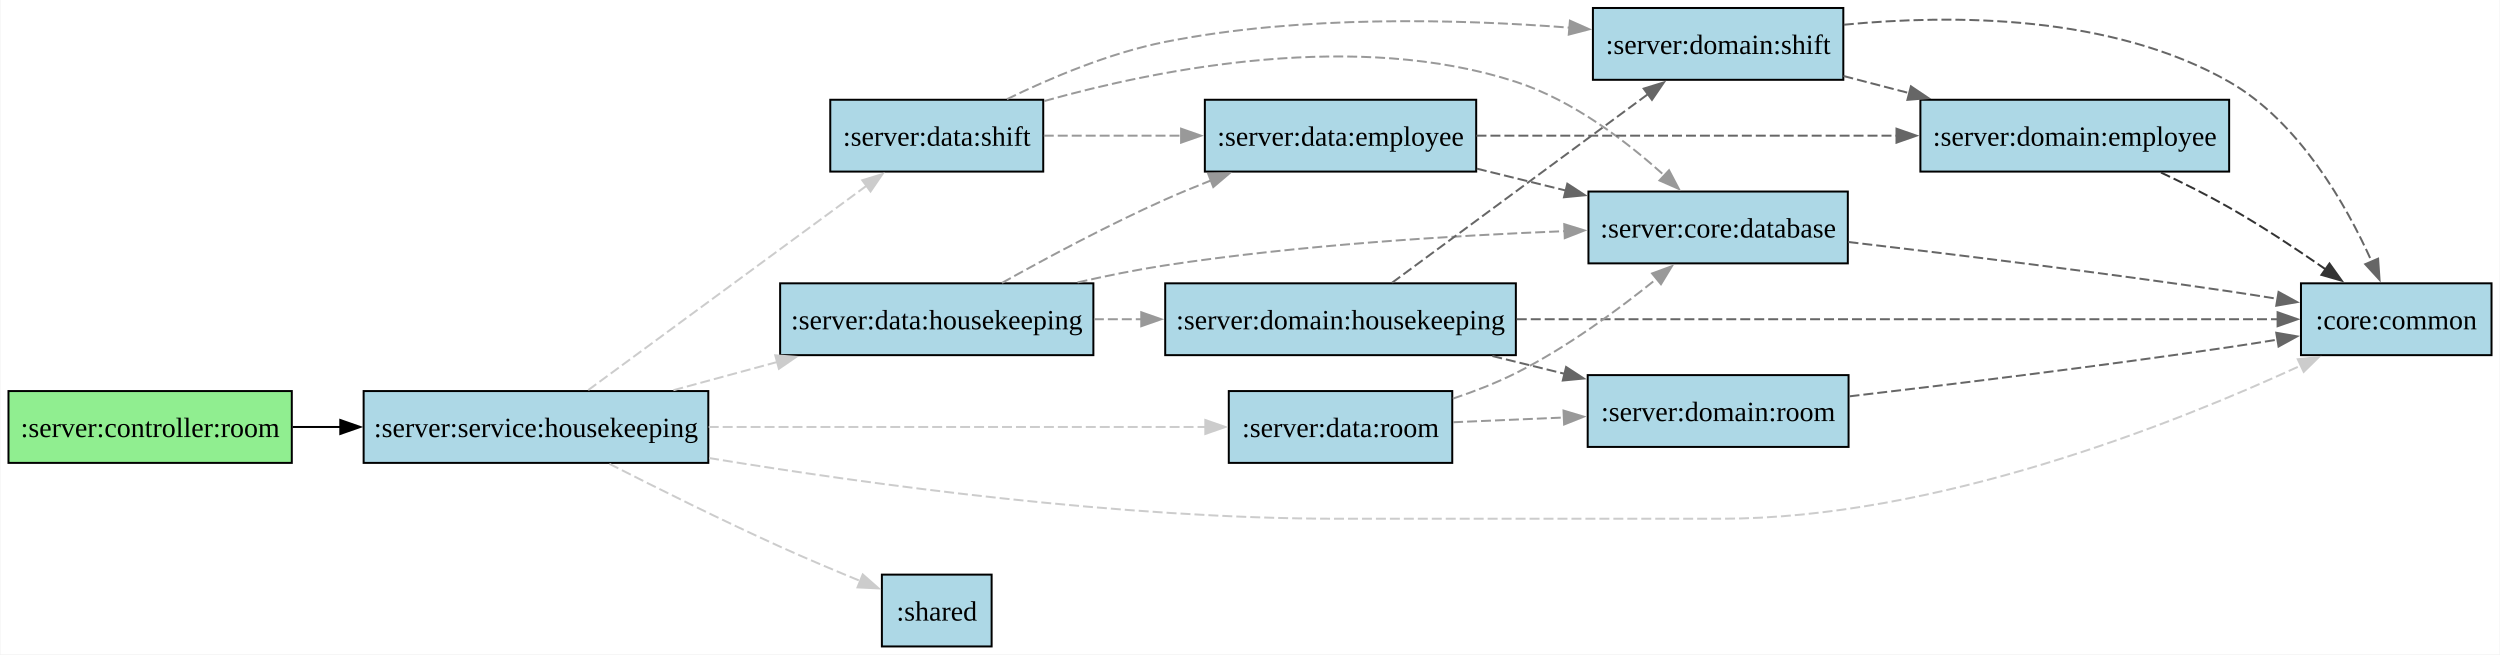
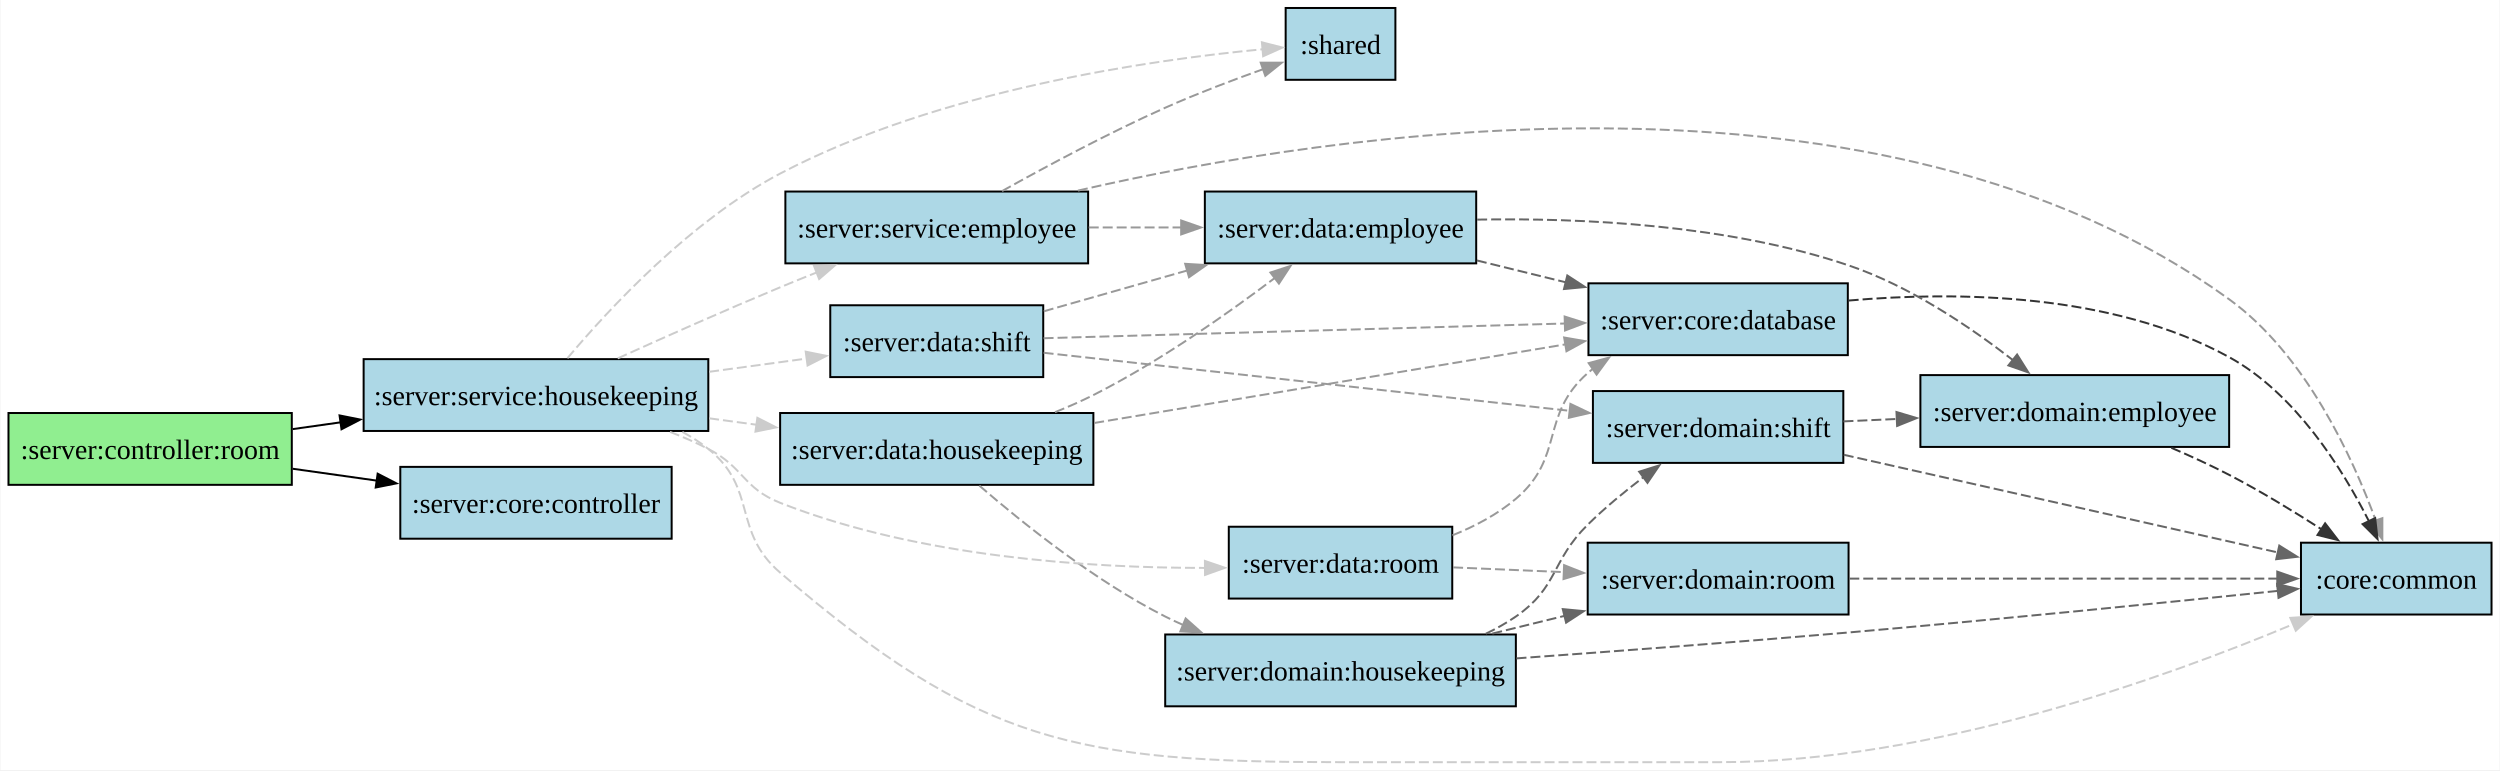
- <svg xmlns="http://www.w3.org/2000/svg" width="1253pt" height="328pt" viewBox="0 0 1252.5 328">
+ <svg xmlns="http://www.w3.org/2000/svg" width="1253pt" height="386pt" viewBox="0 0 1252.5 386">
  <g class="graph">
-     <path fill="#fff" d="M0 328V0h1252.5v328z" />
+     <path fill="#fff" d="M0 386V0h1252.5v386z" />
    <g class="node">
-       <path fill="#90ee90" stroke="#000" d="M146 196H4v36h142z" />
-       <text x="71" y="-104.95" font-family="Times New Roman,serif" font-size="14" text-anchor="middle" transform="translate(4 324)">:server:controller:room</text>
+       <path fill="#90ee90" stroke="#000" d="M146 207H4v36h142z" />
+       <text x="71" y="-151.95" font-family="Times New Roman,serif" font-size="14" text-anchor="middle" transform="translate(4 382)">:server:controller:room</text>
    </g>
    <g class="node">
-       <path fill="#add8e6" stroke="#000" d="M354.75 196H182v36h172.75z" />
-       <text x="264.38" y="-104.95" font-family="Times New Roman,serif" font-size="14" text-anchor="middle" transform="translate(4 324)">:server:service:housekeeping</text>
+       <path fill="#add8e6" stroke="#000" d="M354.75 180H182v36h172.75z" />
+       <text x="264.38" y="-178.95" font-family="Times New Roman,serif" font-size="14" text-anchor="middle" transform="translate(4 382)">:server:service:housekeeping</text>
    </g>
    <g stroke="#000" class="edge">
-       <path fill="none" d="M146.45 214h23.96" />
-       <path d="m170.3 210.5 10 3.5-10 3.5z" />
+       <path fill="none" d="M146.45 215.06c7.91-1.12 16.07-2.27 24.24-3.42" />
+       <path d="m169.93 208.21 10.39 2.07-9.41 4.87z" />
    </g>
    <g class="node">
-       <path fill="#add8e6" stroke="#000" d="M547.75 142h-157v36h157z" />
-       <text x="465.25" y="-158.95" font-family="Times New Roman,serif" font-size="14" text-anchor="middle" transform="translate(4 324)">:server:data:housekeeping</text>
+       <path fill="#add8e6" stroke="#000" d="M336.38 234h-136v36h136z" />
+       <text x="264.38" y="-124.95" font-family="Times New Roman,serif" font-size="14" text-anchor="middle" transform="translate(4 382)">:server:core:controller</text>
+     </g>
+     <g stroke="#000" class="edge">
+       <path fill="none" d="M146.45 234.94c13.79 1.94 28.33 4 42.37 5.98" />
+       <path d="m189.03 237.41 9.41 4.86-10.39 2.07z" />
    </g>
    <g class="node">
-       <path fill="#add8e6" stroke="#000" d="M925.88 96h-130v36h130z" />
-       <text x="856.88" y="-204.95" font-family="Times New Roman,serif" font-size="14" text-anchor="middle" transform="translate(4 324)">:server:core:database</text>
+       <path fill="#add8e6" stroke="#000" d="M545.12 96H393.38v36h151.74z" />
+       <text x="465.25" y="-262.95" font-family="Times New Roman,serif" font-size="14" text-anchor="middle" transform="translate(4 382)">:server:service:employee</text>
+     </g>
+     <g class="node">
+       <path fill="#add8e6" stroke="#000" d="M699.12 4h-55v36h55z" />
+       <text x="667.62" y="-354.95" font-family="Times New Roman,serif" font-size="14" text-anchor="middle" transform="translate(4 382)">:shared</text>
    </g>
    <g stroke="#999" class="edge">
-       <path fill="none" stroke-dasharray="5,2" d="M539.82 141.54c14.44-3.29 29.61-6.36 43.93-8.54 67.33-10.25 144.75-14.98 200.44-17.15" />
-       <path fill="#999" d="m783.75 112.36 10.12 3.13-9.86 3.87z" />
+       <path fill="none" stroke-dasharray="5,2" d="M501.97 95.77c22.46-12.54 53.49-29.15 81.78-41.77 15.83-7.06 33.73-13.85 49.16-19.35" />
+       <path fill="#999" d="M631.62 31.4h10.59l-8.28 6.61z" />
    </g>
    <g class="node">
-       <path fill="#add8e6" stroke="#000" d="M759.5 142H583.75v36H759.5z" />
-       <text x="667.62" y="-158.95" font-family="Times New Roman,serif" font-size="14" text-anchor="middle" transform="translate(4 324)">:server:domain:housekeeping</text>
+       <path fill="#add8e6" stroke="#000" d="M1248.5 272H1153v36h95.5z" />
+       <text x="1196.75" y="-86.95" font-family="Times New Roman,serif" font-size="14" text-anchor="middle" transform="translate(4 382)">:core:common</text>
    </g>
    <g stroke="#999" class="edge">
-       <path fill="none" stroke-dasharray="5,2" d="M548.01 160h23.92" />
-       <path fill="#999" d="m571.75 156.5 10 3.5-10 3.5z" />
+       <path fill="none" stroke-dasharray="5,2" d="M540.02 95.53C667.93 66.09 942.82 23.84 1117 150c38.25 27.7 61.84 78.98 73.6 111.19" />
+       <path fill="#999" d="m1193.79 259.7-.01 10.59-6.6-8.29z" />
    </g>
    <g class="node">
-       <path fill="#add8e6" stroke="#000" d="M739.62 50h-136v36h136z" />
-       <text x="667.62" y="-250.95" font-family="Times New Roman,serif" font-size="14" text-anchor="middle" transform="translate(4 324)">:server:data:employee</text>
+       <path fill="#add8e6" stroke="#000" d="M739.62 96h-136v36h136z" />
+       <text x="667.62" y="-262.95" font-family="Times New Roman,serif" font-size="14" text-anchor="middle" transform="translate(4 382)">:server:data:employee</text>
    </g>
    <g stroke="#999" class="edge">
-       <path fill="none" stroke-dasharray="5,2" d="M501.97 141.77c22.46-12.54 53.49-29.15 81.78-41.77 7.37-3.29 15.18-6.51 22.99-9.58" />
-       <path fill="#999" d="m605.34 87.21 10.59-.32-8.08 6.86z" />
+       <path fill="none" stroke-dasharray="5,2" d="M545.43 114h46.33" />
+       <path fill="#999" d="m591.75 110.5 10 3.5-10 3.5z" />
    </g>
    <g class="node">
-       <path fill="#add8e6" stroke="#000" d="M1248.5 142H1153v36h95.5z" />
-       <text x="1196.75" y="-158.95" font-family="Times New Roman,serif" font-size="14" text-anchor="middle" transform="translate(4 324)">:core:common</text>
+       <path fill="#add8e6" stroke="#000" d="M547.75 207h-157v36h157z" />
+       <text x="465.25" y="-151.95" font-family="Times New Roman,serif" font-size="14" text-anchor="middle" transform="translate(4 382)">:server:data:housekeeping</text>
+     </g>
+     <g class="node">
+       <path fill="#add8e6" stroke="#000" d="M759.5 318H583.75v36H759.5z" />
+       <text x="667.62" y="-40.95" font-family="Times New Roman,serif" font-size="14" text-anchor="middle" transform="translate(4 382)">:server:domain:housekeeping</text>
+     </g>
+     <g stroke="#999" class="edge">
+       <path fill="none" stroke-dasharray="5,2" d="M490.59 243.4c21.7 18.77 57.74 47.64 93.16 65.6 2.91 1.47 5.91 2.88 8.97 4.23" />
+       <path fill="#999" d="m594 309.97 7.92 7.04-10.58-.56z" />
+     </g>
+     <g class="node">
+       <path fill="#add8e6" stroke="#000" d="M925.88 142h-130v36h130z" />
+       <text x="856.88" y="-216.95" font-family="Times New Roman,serif" font-size="14" text-anchor="middle" transform="translate(4 382)">:server:core:database</text>
+     </g>
+     <g stroke="#999" class="edge">
+       <path fill="none" stroke-dasharray="5,2" d="M548.16 212c68.79-11.47 168.44-28.1 236.43-39.44" />
+       <path fill="#999" d="m783.7 169.16 10.44 1.81-9.28 5.09z" />
+     </g>
+     <g stroke="#999" class="edge">
+       <path fill="none" stroke-dasharray="5,2" d="M528.51 206.59c6.59-2.63 13.13-5.51 19.24-8.59 32.79-16.55 67.04-40.62 91.03-58.75" />
+       <path fill="#999" d="m636.49 136.59 10.07-3.3-5.81 8.86z" />
    </g>
    <g stroke="#666" class="edge">
-       <path fill="none" stroke-dasharray="5,2" d="M926.2 121.3c51.65 6.04 125.99 15.16 190.8 24.7 7.84 1.15 16.08 2.45 24.2 3.77" />
-       <path fill="#666" d="m1141.76 146.32 9.29 5.09-10.44 1.81z" />
+       <path fill="none" stroke-dasharray="5,2" d="M759.82 329.98c48.94-3.51 111.11-8.18 166.43-12.98 74.33-6.45 159.91-15.1 215.25-20.85" />
+       <path fill="#666" d="m1141.02 292.68 10.31 2.45-9.58 4.52z" />
    </g>
    <g class="node">
-       <path fill="#add8e6" stroke="#000" d="M923.62 4h-125.5v36h125.5z" />
-       <text x="856.88" y="-296.95" font-family="Times New Roman,serif" font-size="14" text-anchor="middle" transform="translate(4 324)">:server:domain:shift</text>
+       <path fill="#add8e6" stroke="#000" d="M923.62 196h-125.5v36h125.5z" />
+       <text x="856.88" y="-162.95" font-family="Times New Roman,serif" font-size="14" text-anchor="middle" transform="translate(4 382)">:server:domain:shift</text>
+     </g>
+     <g stroke="#666" class="edge">
+       <path fill="none" stroke-dasharray="5,2" d="M744.46 317.61c5.28-2.53 10.36-5.38 15.04-8.61 21.37-14.75 17.52-27.77 36-46 8.56-8.45 18.6-16.73 28.17-24" />
+       <path fill="#666" d="m821.3 236.4 10.12-3.15-5.96 8.77z" />
    </g>
    <g class="node">
-       <path fill="#add8e6" stroke="#000" d="M1117 50H962.25v36H1117z" />
-       <text x="1035.62" y="-250.95" font-family="Times New Roman,serif" font-size="14" text-anchor="middle" transform="translate(4 324)">:server:domain:employee</text>
+       <path fill="#add8e6" stroke="#000" d="M926.25 272H795.5v36h130.75z" />
+       <text x="856.88" y="-86.95" font-family="Times New Roman,serif" font-size="14" text-anchor="middle" transform="translate(4 382)">:server:domain:room</text>
    </g>
    <g stroke="#666" class="edge">
-       <path fill="none" stroke-dasharray="5,2" d="M923.69 38.09c10.68 2.78 21.93 5.7 33.04 8.6" />
-       <path fill="#666" d="m957.5 43.27 8.8 5.91-10.56.87z" />
+       <path fill="none" stroke-dasharray="5,2" d="M747.71 317.56c11.99-2.95 24.41-6 36.43-8.95" />
+       <path fill="#666" d="m783.01 305.28 10.55 1.01-8.88 5.79z" />
+     </g>
+     <g stroke="#ccc" class="edge">
+       <path fill="none" stroke-dasharray="5,2" d="M309.34 179.62c23.57-10.68 54.04-24.24 81.41-35.62 5.97-2.48 12.23-5.02 18.49-7.51" />
+       <path fill="#ccc" d="m407.74 133.32 10.59-.41-8.02 6.93z" />
+     </g>
+     <g stroke="#ccc" class="edge">
+       <path fill="none" stroke-dasharray="5,2" d="M284.14 179.54c20.98-24.95 61.88-69 106.61-92.54 79.58-41.88 185.86-57.01 241.78-62.3" />
+       <path fill="#ccc" d="m632.22 21.22 10.27 2.61-9.65 4.36z" />
+     </g>
+     <g stroke="#ccc" class="edge">
+       <path fill="none" stroke-dasharray="5,2" d="M355.16 209.65c7.93 1.07 15.98 2.17 23.94 3.25" />
+       <path fill="#ccc" d="m379.34 209.4 9.43 4.81-10.38 2.12z" />
+     </g>
+     <g stroke="#ccc" class="edge">
+       <path fill="none" stroke-dasharray="5,2" d="M341.75 216.47c4.61 2.49 9 5.32 13 8.53 24.87 19.92 11.83 41.23 36 62 99.62 85.62 148.52 95 279.87 95h191.26c105.09 0 222.33-41.95 287.38-69.2" />
+       <path fill="#ccc" d="m1147.66 309.68 10.57-.69-7.83 7.13z" />
+     </g>
+     <g class="node">
+       <path fill="#add8e6" stroke="#000" d="M522.62 153H415.88v36h106.74z" />
+       <text x="465.25" y="-205.95" font-family="Times New Roman,serif" font-size="14" text-anchor="middle" transform="translate(4 382)">:server:data:shift</text>
+     </g>
+     <g stroke="#ccc" class="edge">
+       <path fill="none" stroke-dasharray="5,2" d="M355.16 186.35c16.49-2.24 33.5-4.54 49.16-6.67" />
+       <path fill="#ccc" d="m403.57 176.25 10.38 2.12-9.44 4.82z" />
+     </g>
+     <g class="node">
+       <path fill="#add8e6" stroke="#000" d="M727.62 264h-112v36h112z" />
+       <text x="667.62" y="-94.95" font-family="Times New Roman,serif" font-size="14" text-anchor="middle" transform="translate(4 382)">:server:data:room</text>
+     </g>
+     <g stroke="#ccc" class="edge">
+       <path fill="none" stroke-dasharray="5,2" d="M335.54 216.45c6.61 2.57 13.13 5.42 19.21 8.55 17.79 9.14 17.39 19.67 36 27 69.16 27.24 154.94 32.7 213.18 32.64" />
+       <path fill="#ccc" d="m603.66 281.15 10.02 3.43-9.97 3.57z" />
+     </g>
+     <g stroke="#333" class="edge">
+       <path fill="none" stroke-dasharray="5,2" d="M926.3 150.63c54.23-4.72 132.11-3.81 190.7 28.37 33.15 18.2 56.8 55.96 70.12 82.35" />
+       <path fill="#333" d="m1190.18 259.65 1.19 10.52-7.49-7.48z" />
+     </g>
+     <g stroke="#999" class="edge">
+       <path fill="none" stroke-dasharray="5,2" d="M522.8 169.52c67.41-1.91 184.79-5.22 261.71-7.39" />
+       <path fill="#999" d="m783.95 158.64 10.1 3.22-9.9 3.78z" />
+     </g>
+     <g stroke="#999" class="edge">
+       <path fill="none" stroke-dasharray="5,2" d="M522.9 156.02c22.02-6.26 48.03-13.66 72.04-20.49" />
+       <path fill="#999" d="m593.77 132.22 10.58.63-8.66 6.11z" />
+     </g>
+     <g stroke="#999" class="edge">
+       <path fill="none" stroke-dasharray="5,2" d="M522.8 176.8c68.1 7.52 187.21 20.66 264.07 29.14" />
+       <path fill="#999" d="m786.84 202.42 9.55 4.57-10.32 2.39z" />
    </g>
    <g stroke="#666" class="edge">
-       <path fill="none" stroke-dasharray="5,2" d="M923.88 12.39C978.38 7.1 1057.99 7.31 1117 41c35.11 20.05 58.75 61.8 71.48 90.13" />
-       <path fill="#666" d="m1191.65 129.65.73 10.57-7.16-7.81z" />
+       <path fill="none" stroke-dasharray="5,2" d="M739.96 130.54c14.46 3.55 29.82 7.33 44.56 10.95" />
+       <path fill="#666" d="m785.29 138.07 8.88 5.79-10.55 1.01z" />
+     </g>
+     <g class="node">
+       <path fill="#add8e6" stroke="#000" d="M1117 188H962.25v36H1117z" />
+       <text x="1035.62" y="-170.95" font-family="Times New Roman,serif" font-size="14" text-anchor="middle" transform="translate(4 382)">:server:domain:employee</text>
+     </g>
+     <g stroke="#666" class="edge">
+       <path fill="none" stroke-dasharray="5,2" d="M740.11 110.07c52.17-.92 125.48 2.46 186.14 22.93 30.53 10.3 60.92 30.82 82.38 47.49" />
+       <path fill="#666" d="m1010.72 177.68 5.64 8.97-10-3.49z" />
+     </g>
+     <g stroke="#666" class="edge">
+       <path fill="none" stroke-dasharray="5,2" d="M923.85 227.94c62.14 13.98 157.09 35.34 217.82 49" />
+       <path fill="#666" d="m1142.13 273.45 8.99 5.61-10.53 1.22z" />
+     </g>
+     <g stroke="#666" class="edge">
+       <path fill="none" stroke-dasharray="5,2" d="M923.69 211.2c8.68-.39 17.74-.8 26.79-1.21" />
+       <path fill="#666" d="m950.26 206.5 10.15 3.04-9.83 3.95z" />
+     </g>
+     <g stroke="#666" class="edge">
+       <path fill="none" stroke-dasharray="5,2" d="M926.62 290h214.87" />
+       <path fill="#666" d="m1141.12 286.5 10 3.5-10 3.5z" />
    </g>
    <g stroke="#333" class="edge">
-       <path fill="none" stroke-dasharray="5,2" d="M1082.84 86.48c11.28 5.31 23.33 11.35 34.16 17.52 16.45 9.37 33.9 20.92 48.52 31.1" />
-       <path fill="#333" d="m1167.28 132.06 6.16 8.62-10.19-2.9z" />
-     </g>
-     <g stroke="#666" class="edge">
-       <path fill="none" stroke-dasharray="5,2" d="M697.49 141.67c33.02-24.33 91.46-67.4 128.49-94.69" />
-       <path fill="#666" d="m823.56 44.41 10.13-3.11-5.98 8.75z" />
-     </g>
-     <g stroke="#666" class="edge">
-       <path fill="none" stroke-dasharray="5,2" d="M759.96 160h381.46" />
-       <path fill="#666" d="m1141.28 156.5 10 3.5-10 3.5z" />
-     </g>
-     <g class="node">
-       <path fill="#add8e6" stroke="#000" d="M926.25 188H795.5v36h130.75z" />
-       <text x="856.88" y="-112.95" font-family="Times New Roman,serif" font-size="14" text-anchor="middle" transform="translate(4 324)">:server:domain:room</text>
-     </g>
-     <g stroke="#666" class="edge">
-       <path fill="none" stroke-dasharray="5,2" d="M747.71 178.44c11.99 2.95 24.41 6 36.43 8.95" />
-       <path fill="#666" d="m784.68 183.92 8.88 5.79-10.55 1.01z" />
-     </g>
-     <g class="node">
-       <path fill="#add8e6" stroke="#000" d="M522.62 50H415.88v36h106.74z" />
-       <text x="465.25" y="-250.95" font-family="Times New Roman,serif" font-size="14" text-anchor="middle" transform="translate(4 324)">:server:data:shift</text>
+       <path fill="none" stroke-dasharray="5,2" d="M1088.04 224.44c9.71 4.17 19.77 8.79 28.96 13.56 15.66 8.13 32.25 18.24 46.44 27.37" />
+       <path fill="#333" d="m1165.1 262.28 6.46 8.4-10.28-2.54z" />
    </g>
    <g stroke="#999" class="edge">
-       <path fill="none" stroke-dasharray="5,2" d="M523.11 50.66C582.19 34.09 680 15.15 759.5 41c28.48 9.26 55.62 29.98 74.48 46.99" />
-       <path fill="#999" d="m836.26 85.33 4.93 9.37-9.7-4.25z" />
+       <path fill="none" stroke-dasharray="5,2" d="M727.7 268.31c11.33-4.55 22.6-10.52 31.8-18.31 24.62-20.83 11.85-41.63 36-63 .91-.8 1.84-1.58 2.8-2.35" />
+       <path fill="#999" d="m796 181.99 10.23-2.77-6.27 8.54z" />
    </g>
    <g stroke="#999" class="edge">
-       <path fill="none" stroke-dasharray="5,2" d="M504.41 49.71C526.38 39 555.93 26.53 583.75 21c67.74-13.47 146.69-11.46 202.78-7.13" />
-       <path fill="#999" d="m786.6 10.36 9.68 4.31-10.26 2.67z" />
-     </g>
-     <g stroke="#999" class="edge">
-       <path fill="none" stroke-dasharray="5,2" d="M522.9 68H592" />
-       <path fill="#999" d="m591.71 64.5 10 3.5-10 3.5z" />
-     </g>
-     <g stroke="#666" class="edge">
-       <path fill="none" stroke-dasharray="5,2" d="M739.96 84.54c14.46 3.55 29.82 7.33 44.56 10.95" />
-       <path fill="#666" d="m785.29 92.07 8.88 5.79-10.55 1.01z" />
-     </g>
-     <g stroke="#666" class="edge">
-       <path fill="none" stroke-dasharray="5,2" d="M739.76 68h210.61" />
-       <path fill="#666" d="m950.27 64.5 10 3.5-10 3.5z" />
-     </g>
-     <g stroke="#ccc" class="edge">
-       <path fill="none" stroke-dasharray="5,2" d="M337.26 195.57c16.87-4.58 35.08-9.53 52.42-14.24" />
-       <path fill="#ccc" d="m388.3 178.08 10.57.76-8.73 6z" />
-     </g>
-     <g stroke="#ccc" class="edge">
-       <path fill="none" stroke-dasharray="5,2" d="M355.15 229.57C436.17 242.92 561.24 260 670.62 260h191.26c107.78 0 227.24-47.37 291.26-76.9" />
-       <path fill="#ccc" d="m1151.39 180.05 10.54-1.07-7.57 7.41z" />
-     </g>
-     <g stroke="#ccc" class="edge">
-       <path fill="none" stroke-dasharray="5,2" d="M294.56 195.51c35.34-25.95 99.75-73.23 139.43-102.36" />
-       <path fill="#ccc" d="m431.91 90.33 10.14-3.09-5.99 8.74z" />
-     </g>
-     <g class="node">
-       <path fill="#add8e6" stroke="#000" d="M727.62 196h-112v36h112z" />
-       <text x="667.62" y="-104.95" font-family="Times New Roman,serif" font-size="14" text-anchor="middle" transform="translate(4 324)">:server:data:room</text>
-     </g>
-     <g stroke="#ccc" class="edge">
-       <path fill="none" stroke-dasharray="5,2" d="M354.96 214h248.96" />
-       <path fill="#ccc" d="m603.85 210.5 10 3.5-10 3.5z" />
-     </g>
-     <g class="node">
-       <path fill="#add8e6" stroke="#000" d="M496.75 288h-55v36h55z" />
-       <text x="465.25" y="-12.95" font-family="Times New Roman,serif" font-size="14" text-anchor="middle" transform="translate(4 324)">:shared</text>
-     </g>
-     <g stroke="#ccc" class="edge">
-       <path fill="none" stroke-dasharray="5,2" d="M305.19 232.5c24 12.2 56.44 28.31 85.56 41.5 13.05 5.91 27.53 12.01 40.4 17.28" />
-       <path fill="#ccc" d="m432.16 287.91 7.95 7-10.58-.51z" />
-     </g>
-     <g stroke="#999" class="edge">
-       <path fill="none" stroke-dasharray="5,2" d="M727.92 199.8c10.73-3.58 21.7-7.84 31.58-12.8 25.49-12.79 51.45-31.86 70.58-47.31" />
-       <path fill="#999" d="m827.78 137.05 9.94-3.64-5.5 9.05z" />
-     </g>
-     <g stroke="#999" class="edge">
-       <path fill="none" stroke-dasharray="5,2" d="M728.05 211.63c17.41-.74 36.95-1.58 55.55-2.37" />
-       <path fill="#999" d="m783.38 205.77 10.14 3.06-9.84 3.93z" />
-     </g>
-     <g stroke="#666" class="edge">
-       <path fill="none" stroke-dasharray="5,2" d="M926.73 198.64c51.62-6.04 125.68-15.13 190.27-24.64 7.84-1.15 16.08-2.45 24.2-3.77" />
-       <path fill="#666" d="m1140.61 166.78 10.44 1.81-9.29 5.09z" />
+       <path fill="none" stroke-dasharray="5,2" d="M728.05 284.37c17.41.74 36.95 1.58 55.55 2.37" />
+       <path fill="#999" d="m783.68 283.24 9.84 3.93-10.14 3.06z" />
    </g>
  </g>
</svg>
